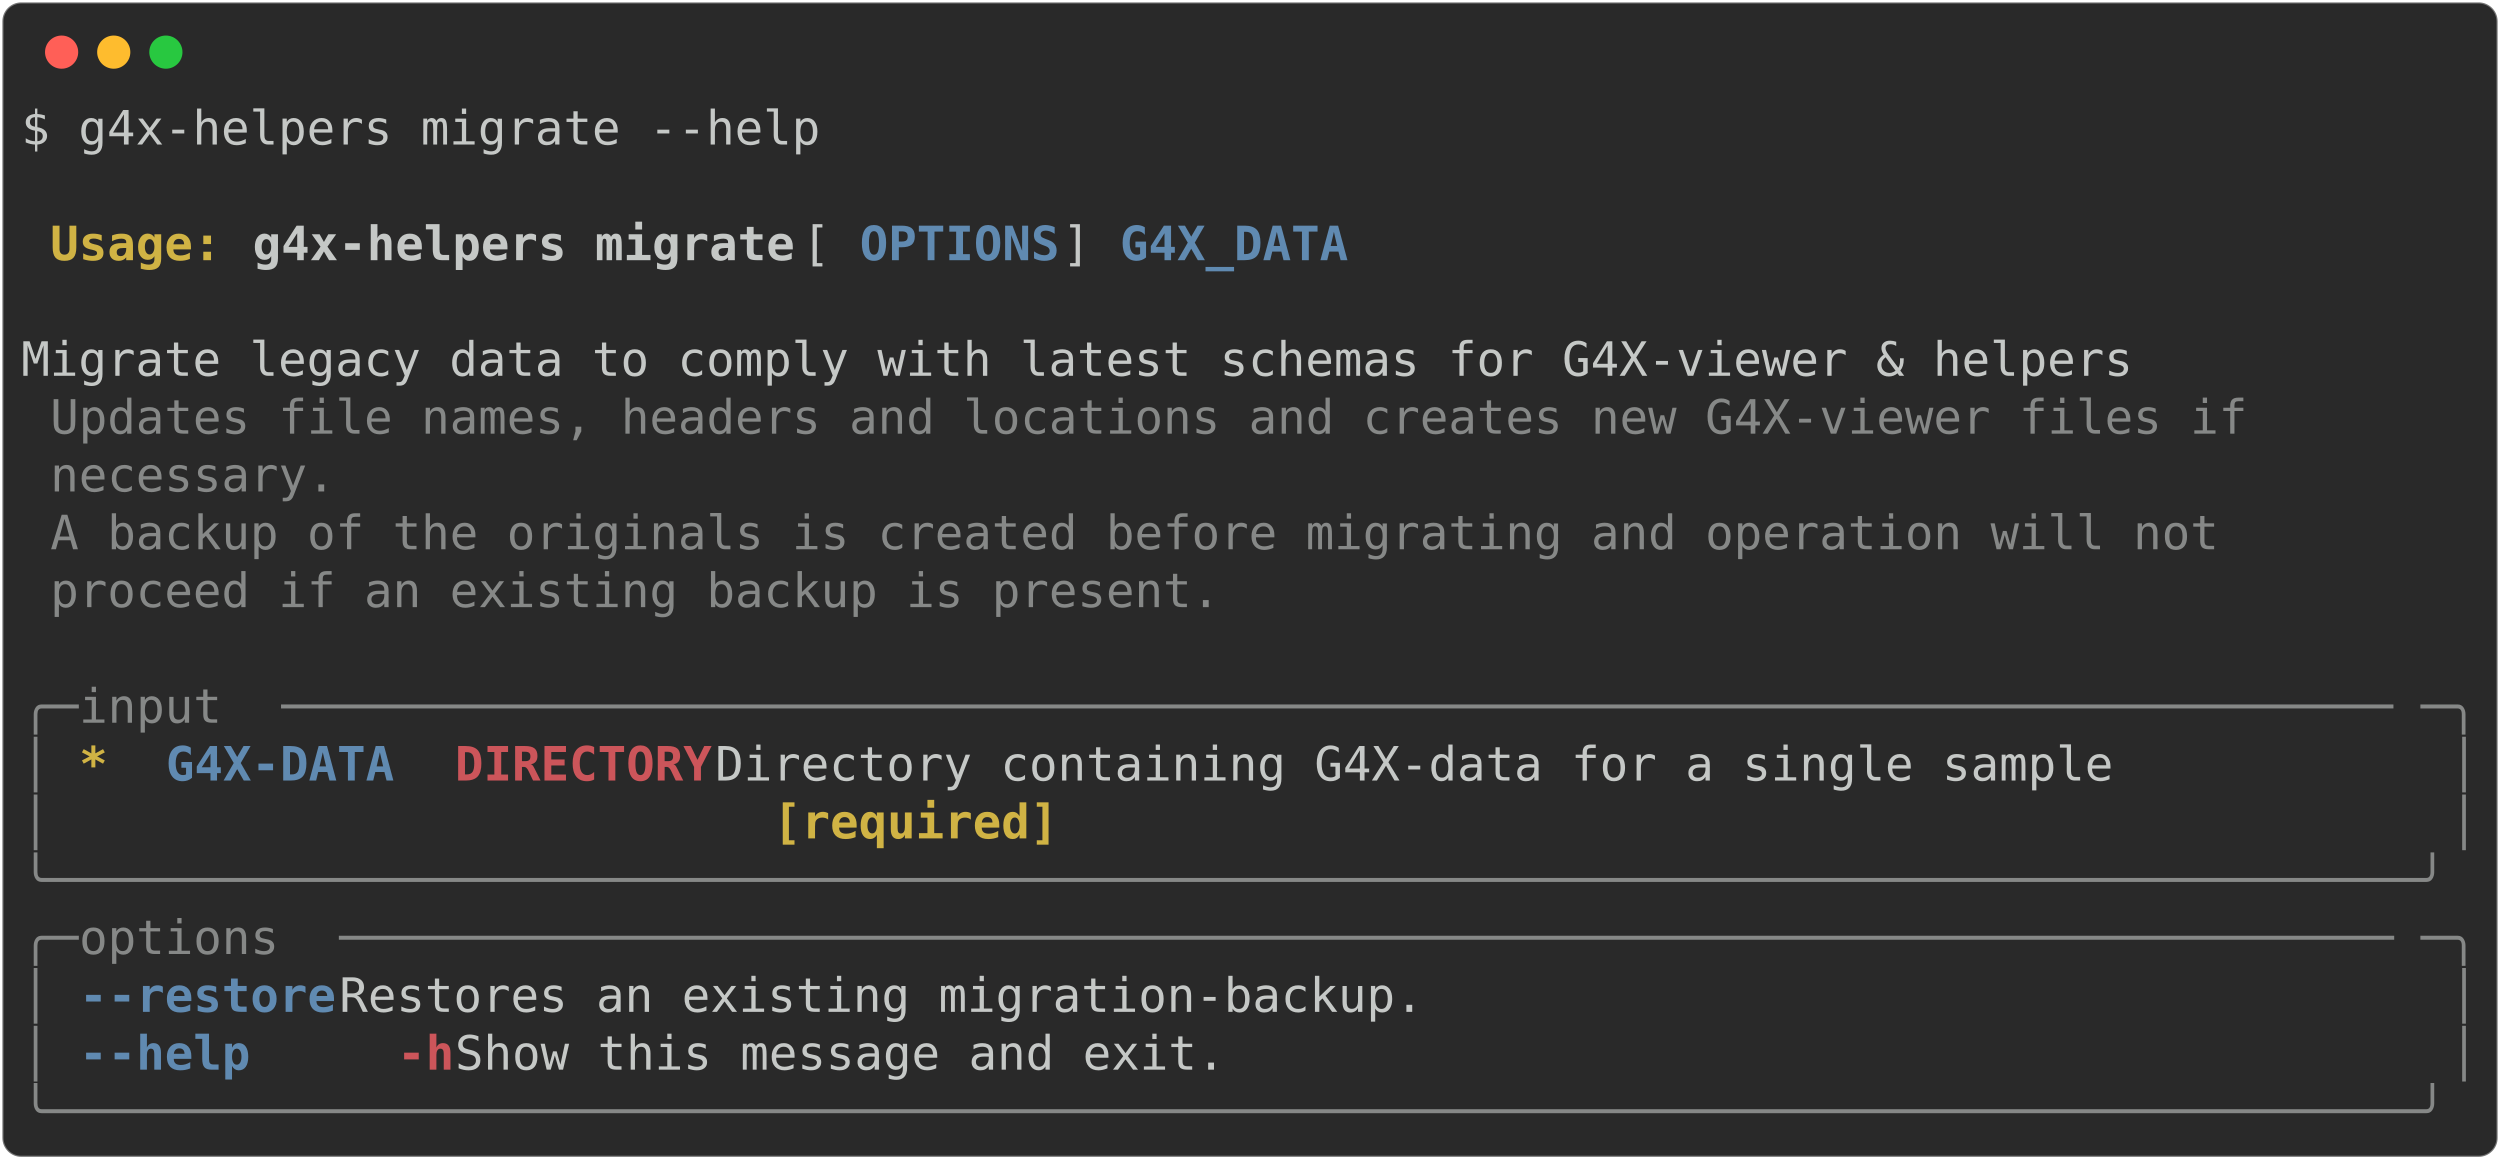
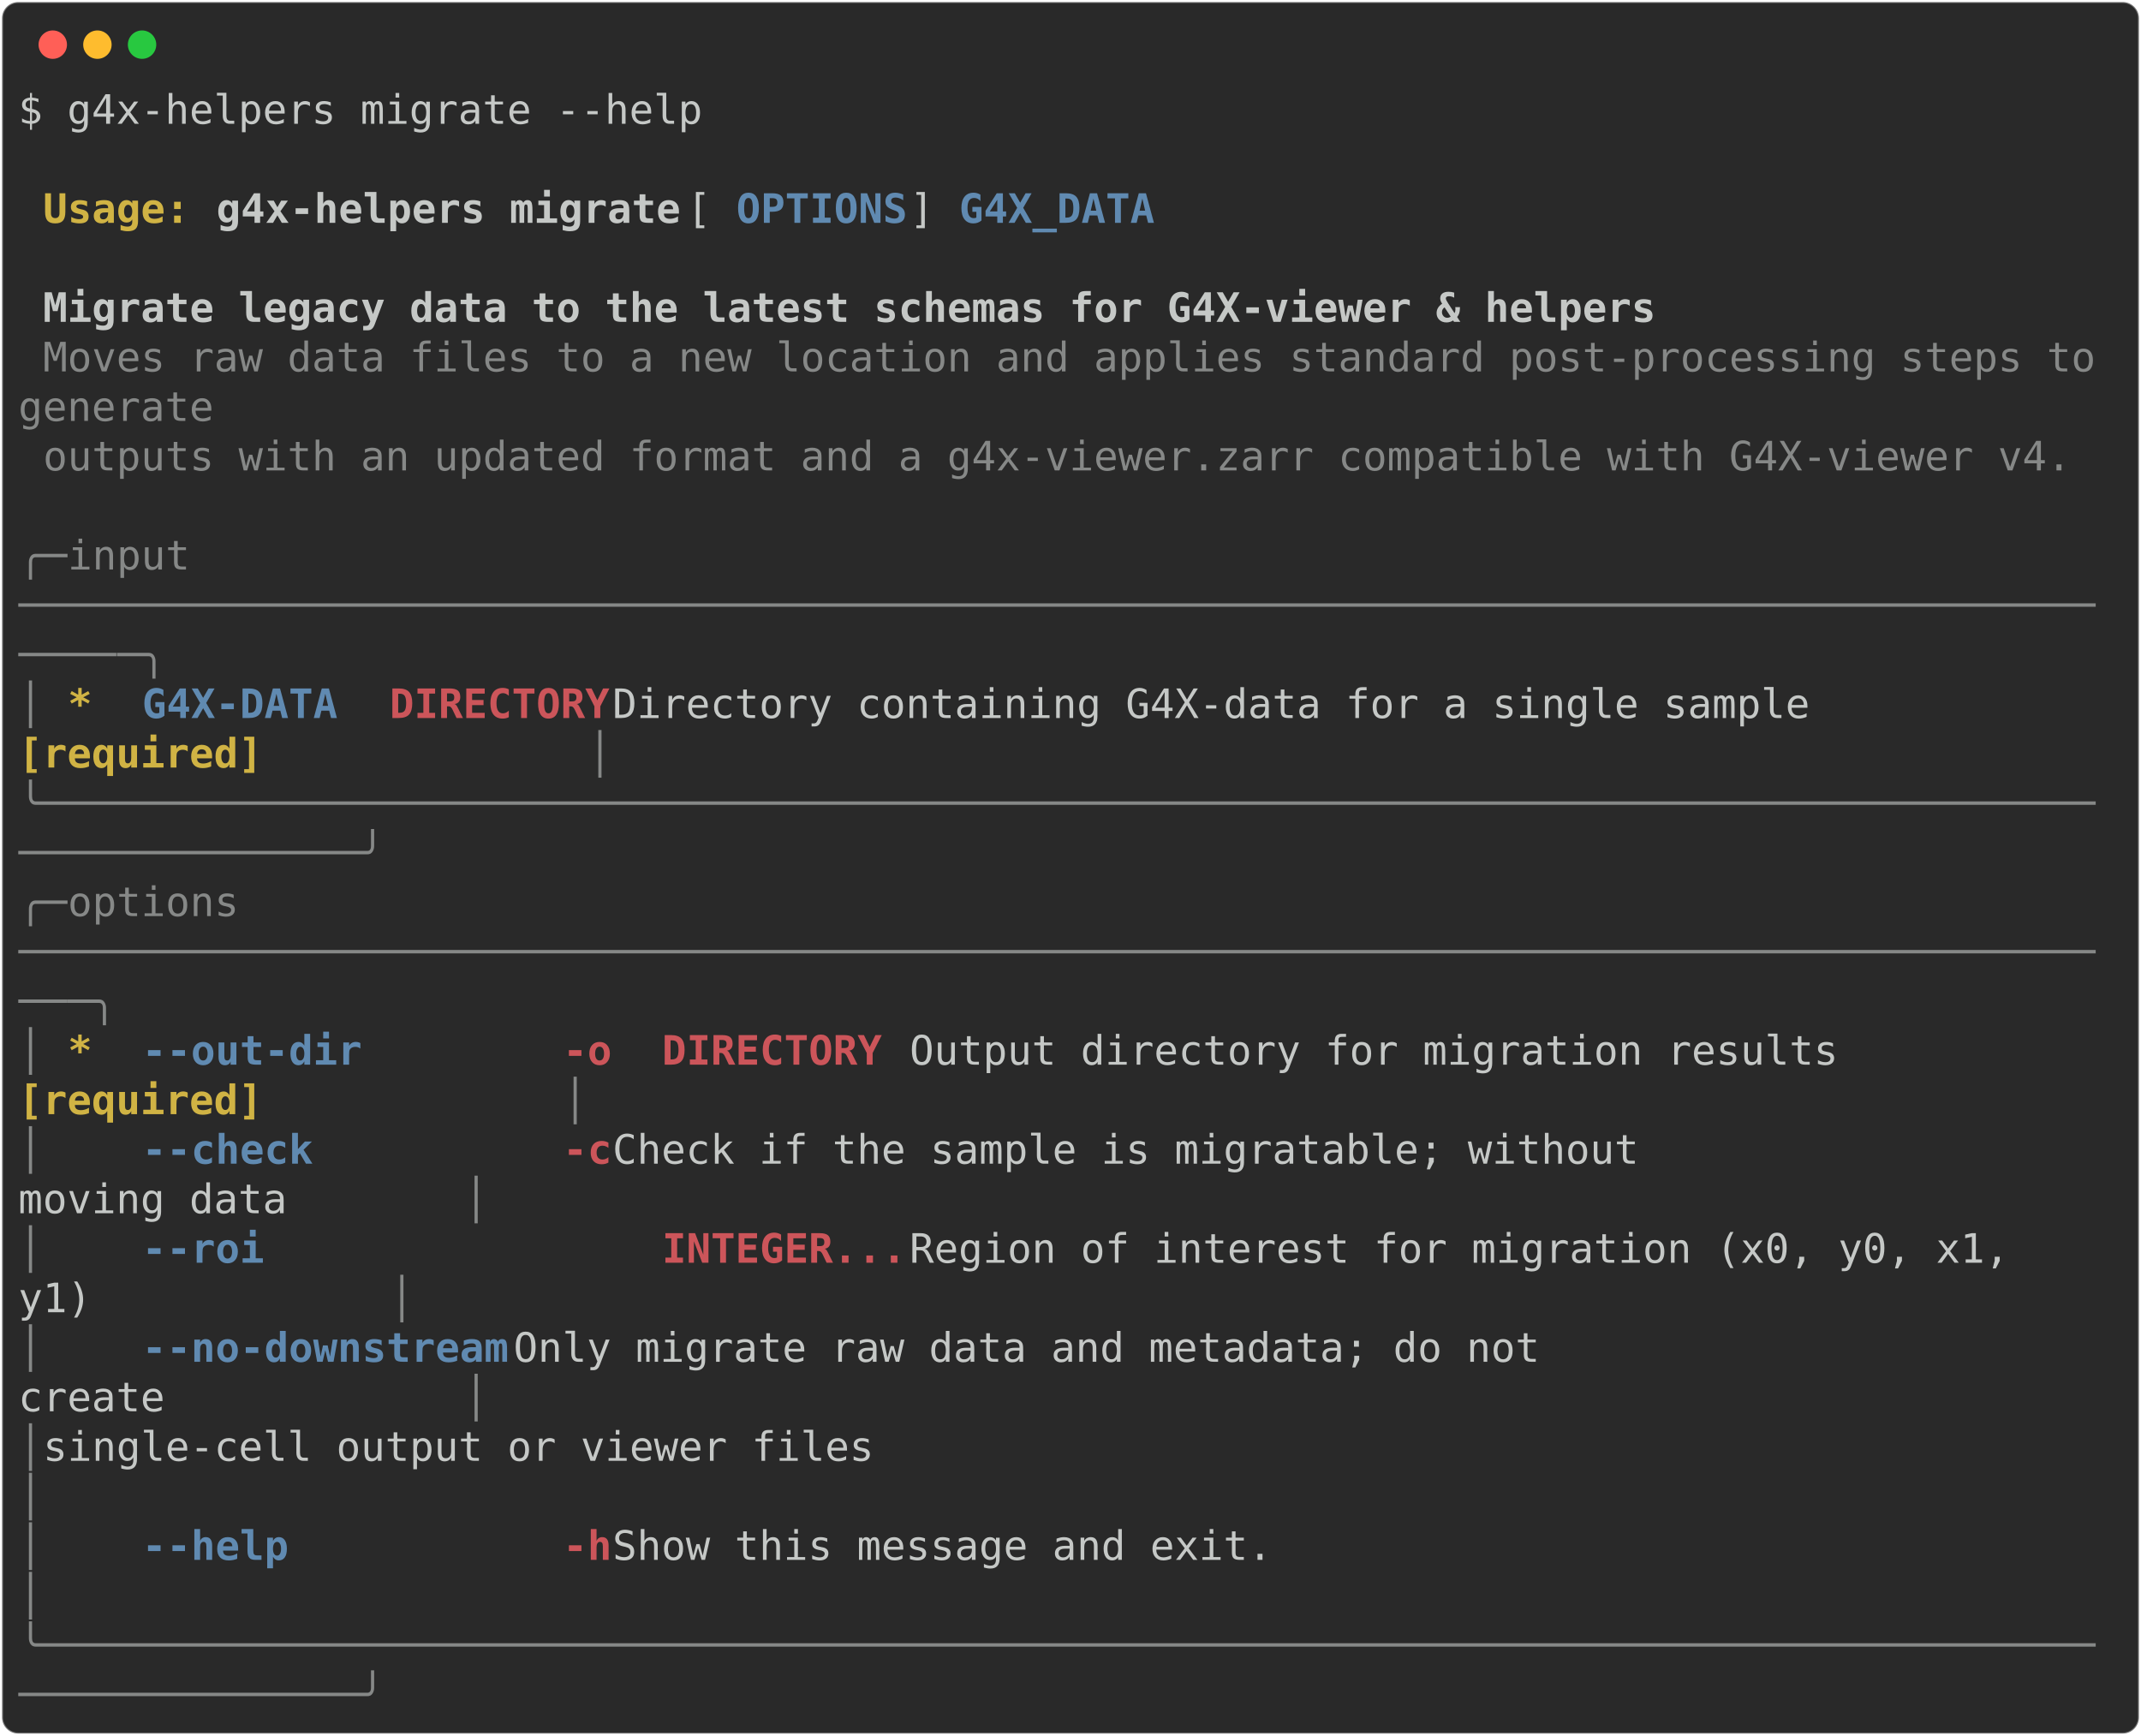
- <svg xmlns="http://www.w3.org/2000/svg" class="rich-terminal" viewBox="0 0 1055 489.2">
+ <svg xmlns="http://www.w3.org/2000/svg" class="rich-terminal" viewBox="0 0 1055 855.2">
  <style>

    @font-face {
        font-family: "Fira Code";
        src: local("FiraCode-Regular"),
                url("https://cdnjs.cloudflare.com/ajax/libs/firacode/6.2.0/woff2/FiraCode-Regular.woff2") format("woff2"),
                url("https://cdnjs.cloudflare.com/ajax/libs/firacode/6.2.0/woff/FiraCode-Regular.woff") format("woff");
        font-style: normal;
        font-weight: 400;
    }
    @font-face {
        font-family: "Fira Code";
        src: local("FiraCode-Bold"),
                url("https://cdnjs.cloudflare.com/ajax/libs/firacode/6.2.0/woff2/FiraCode-Bold.woff2") format("woff2"),
                url("https://cdnjs.cloudflare.com/ajax/libs/firacode/6.2.0/woff/FiraCode-Bold.woff") format("woff");
        font-style: bold;
        font-weight: 700;
    }

-     .terminal-3160042560-matrix {
+     .terminal-407572462-matrix {
        font-family: Fira Code, monospace;
        font-size: 20px;
        line-height: 24.4px;
        font-variant-east-asian: full-width;
    }

-     .terminal-3160042560-title {
+     .terminal-407572462-title {
        font-size: 18px;
        font-weight: bold;
        font-family: arial;
    }

-     .terminal-3160042560-r1 { fill: #c5c8c6 }
- .terminal-3160042560-r2 { fill: #d0b344;font-weight: bold }
- .terminal-3160042560-r3 { fill: #c5c8c6;font-weight: bold }
- .terminal-3160042560-r4 { fill: #608ab1;font-weight: bold }
- .terminal-3160042560-r5 { fill: #868887 }
- .terminal-3160042560-r6 { fill: #cc555a;font-weight: bold }
+     .terminal-407572462-r1 { fill: #c5c8c6 }
+ .terminal-407572462-r2 { fill: #d0b344;font-weight: bold }
+ .terminal-407572462-r3 { fill: #c5c8c6;font-weight: bold }
+ .terminal-407572462-r4 { fill: #608ab1;font-weight: bold }
+ .terminal-407572462-r5 { fill: #868887 }
+ .terminal-407572462-r6 { fill: #cc555a;font-weight: bold }
    </style>
  <defs>
-     <clipPath id="terminal-3160042560-clip-terminal">
-       <rect x="0" y="0" width="1036.0" height="438.2" />
-     </clipPath>
-     <clipPath id="terminal-3160042560-line-0">
+     <clipPath id="terminal-407572462-clip-terminal">
+       <rect x="0" y="0" width="1036.0" height="804.2" />
+     </clipPath>
+     <clipPath id="terminal-407572462-line-0">
      <rect x="0" y="1.5" width="1037" height="24.65" />
    </clipPath>
-     <clipPath id="terminal-3160042560-line-1">
+     <clipPath id="terminal-407572462-line-1">
      <rect x="0" y="25.9" width="1037" height="24.65" />
    </clipPath>
-     <clipPath id="terminal-3160042560-line-2">
+     <clipPath id="terminal-407572462-line-2">
      <rect x="0" y="50.3" width="1037" height="24.65" />
    </clipPath>
-     <clipPath id="terminal-3160042560-line-3">
+     <clipPath id="terminal-407572462-line-3">
      <rect x="0" y="74.7" width="1037" height="24.65" />
    </clipPath>
-     <clipPath id="terminal-3160042560-line-4">
+     <clipPath id="terminal-407572462-line-4">
      <rect x="0" y="99.1" width="1037" height="24.65" />
    </clipPath>
-     <clipPath id="terminal-3160042560-line-5">
+     <clipPath id="terminal-407572462-line-5">
      <rect x="0" y="123.5" width="1037" height="24.65" />
    </clipPath>
-     <clipPath id="terminal-3160042560-line-6">
+     <clipPath id="terminal-407572462-line-6">
      <rect x="0" y="147.9" width="1037" height="24.65" />
    </clipPath>
-     <clipPath id="terminal-3160042560-line-7">
+     <clipPath id="terminal-407572462-line-7">
      <rect x="0" y="172.3" width="1037" height="24.65" />
    </clipPath>
-     <clipPath id="terminal-3160042560-line-8">
+     <clipPath id="terminal-407572462-line-8">
      <rect x="0" y="196.7" width="1037" height="24.65" />
    </clipPath>
-     <clipPath id="terminal-3160042560-line-9">
+     <clipPath id="terminal-407572462-line-9">
      <rect x="0" y="221.1" width="1037" height="24.65" />
    </clipPath>
-     <clipPath id="terminal-3160042560-line-10">
+     <clipPath id="terminal-407572462-line-10">
      <rect x="0" y="245.5" width="1037" height="24.65" />
    </clipPath>
-     <clipPath id="terminal-3160042560-line-11">
+     <clipPath id="terminal-407572462-line-11">
      <rect x="0" y="269.9" width="1037" height="24.65" />
    </clipPath>
-     <clipPath id="terminal-3160042560-line-12">
+     <clipPath id="terminal-407572462-line-12">
      <rect x="0" y="294.3" width="1037" height="24.65" />
    </clipPath>
-     <clipPath id="terminal-3160042560-line-13">
+     <clipPath id="terminal-407572462-line-13">
      <rect x="0" y="318.7" width="1037" height="24.65" />
    </clipPath>
-     <clipPath id="terminal-3160042560-line-14">
+     <clipPath id="terminal-407572462-line-14">
      <rect x="0" y="343.1" width="1037" height="24.65" />
    </clipPath>
-     <clipPath id="terminal-3160042560-line-15">
+     <clipPath id="terminal-407572462-line-15">
      <rect x="0" y="367.5" width="1037" height="24.65" />
    </clipPath>
-     <clipPath id="terminal-3160042560-line-16">
+     <clipPath id="terminal-407572462-line-16">
      <rect x="0" y="391.9" width="1037" height="24.65" />
    </clipPath>
+     <clipPath id="terminal-407572462-line-17">
+       <rect x="0" y="416.3" width="1037" height="24.65" />
+     </clipPath>
+     <clipPath id="terminal-407572462-line-18">
+       <rect x="0" y="440.7" width="1037" height="24.65" />
+     </clipPath>
+     <clipPath id="terminal-407572462-line-19">
+       <rect x="0" y="465.1" width="1037" height="24.65" />
+     </clipPath>
+     <clipPath id="terminal-407572462-line-20">
+       <rect x="0" y="489.5" width="1037" height="24.65" />
+     </clipPath>
+     <clipPath id="terminal-407572462-line-21">
+       <rect x="0" y="513.9" width="1037" height="24.65" />
+     </clipPath>
+     <clipPath id="terminal-407572462-line-22">
+       <rect x="0" y="538.3" width="1037" height="24.65" />
+     </clipPath>
+     <clipPath id="terminal-407572462-line-23">
+       <rect x="0" y="562.7" width="1037" height="24.65" />
+     </clipPath>
+     <clipPath id="terminal-407572462-line-24">
+       <rect x="0" y="587.1" width="1037" height="24.65" />
+     </clipPath>
+     <clipPath id="terminal-407572462-line-25">
+       <rect x="0" y="611.5" width="1037" height="24.65" />
+     </clipPath>
+     <clipPath id="terminal-407572462-line-26">
+       <rect x="0" y="635.9" width="1037" height="24.65" />
+     </clipPath>
+     <clipPath id="terminal-407572462-line-27">
+       <rect x="0" y="660.3" width="1037" height="24.65" />
+     </clipPath>
+     <clipPath id="terminal-407572462-line-28">
+       <rect x="0" y="684.7" width="1037" height="24.65" />
+     </clipPath>
+     <clipPath id="terminal-407572462-line-29">
+       <rect x="0" y="709.1" width="1037" height="24.65" />
+     </clipPath>
+     <clipPath id="terminal-407572462-line-30">
+       <rect x="0" y="733.5" width="1037" height="24.65" />
+     </clipPath>
+     <clipPath id="terminal-407572462-line-31">
+       <rect x="0" y="757.9" width="1037" height="24.65" />
+     </clipPath>
  </defs>
-   <rect fill="#292929" stroke="rgba(255,255,255,0.35)" stroke-width="1" x="1" y="1" width="1053" height="487.2" rx="8" />
+   <rect fill="#292929" stroke="rgba(255,255,255,0.35)" stroke-width="1" x="1" y="1" width="1053" height="853.2" rx="8" />
  <g transform="translate(26,22)">
    <circle cx="0" cy="0" r="7" fill="#ff5f57" />
    <circle cx="22" cy="0" r="7" fill="#febc2e" />
    <circle cx="44" cy="0" r="7" fill="#28c840" />
  </g>
-   <g transform="translate(9, 41)" clip-path="url(#terminal-3160042560-clip-terminal)">
-     <g class="terminal-3160042560-matrix">
-       <text class="terminal-3160042560-r1" x="0" y="20" textLength="341.6" clip-path="url(#terminal-3160042560-line-0)">$ g4x-helpers migrate --help</text>
-       <text class="terminal-3160042560-r1" x="1037" y="20" textLength="12.2" clip-path="url(#terminal-3160042560-line-0)">
- </text>
-       <text class="terminal-3160042560-r1" x="1037" y="44.4" textLength="12.2" clip-path="url(#terminal-3160042560-line-1)">
- </text>
-       <text class="terminal-3160042560-r2" x="12.2" y="68.8" textLength="73.2" clip-path="url(#terminal-3160042560-line-2)">Usage:</text>
-       <text class="terminal-3160042560-r3" x="97.6" y="68.8" textLength="231.8" clip-path="url(#terminal-3160042560-line-2)">g4x-helpers migrate</text>
-       <text class="terminal-3160042560-r1" x="329.4" y="68.8" textLength="24.4" clip-path="url(#terminal-3160042560-line-2)"> [</text>
-       <text class="terminal-3160042560-r4" x="353.8" y="68.8" textLength="85.4" clip-path="url(#terminal-3160042560-line-2)">OPTIONS</text>
-       <text class="terminal-3160042560-r1" x="439.2" y="68.8" textLength="24.4" clip-path="url(#terminal-3160042560-line-2)">] </text>
-       <text class="terminal-3160042560-r4" x="463.6" y="68.8" textLength="97.6" clip-path="url(#terminal-3160042560-line-2)">G4X_DATA</text>
-       <text class="terminal-3160042560-r1" x="1037" y="68.8" textLength="12.2" clip-path="url(#terminal-3160042560-line-2)">
- </text>
-       <text class="terminal-3160042560-r1" x="1037" y="93.2" textLength="12.2" clip-path="url(#terminal-3160042560-line-3)">
- </text>
-       <text class="terminal-3160042560-r1" x="0" y="117.6" textLength="1037" clip-path="url(#terminal-3160042560-line-4)"> Migrate legacy data to comply with latest schemas for G4X-viewer &amp; helpers          </text>
-       <text class="terminal-3160042560-r1" x="1037" y="117.6" textLength="12.2" clip-path="url(#terminal-3160042560-line-4)">
- </text>
-       <text class="terminal-3160042560-r5" x="12.2" y="142" textLength="951.6" clip-path="url(#terminal-3160042560-line-5)">Updates file names, headers and locations and creates new G4X-viewer files if </text>
-       <text class="terminal-3160042560-r1" x="1037" y="142" textLength="12.2" clip-path="url(#terminal-3160042560-line-5)">
- </text>
-       <text class="terminal-3160042560-r5" x="12.2" y="166.4" textLength="122" clip-path="url(#terminal-3160042560-line-6)">necessary.</text>
-       <text class="terminal-3160042560-r1" x="1037" y="166.4" textLength="12.2" clip-path="url(#terminal-3160042560-line-6)">
- </text>
-       <text class="terminal-3160042560-r5" x="12.2" y="190.8" textLength="939.4" clip-path="url(#terminal-3160042560-line-7)">A backup of the originals is created before migrating and operation will not </text>
-       <text class="terminal-3160042560-r1" x="1037" y="190.8" textLength="12.2" clip-path="url(#terminal-3160042560-line-7)">
- </text>
-       <text class="terminal-3160042560-r5" x="12.2" y="215.2" textLength="500.2" clip-path="url(#terminal-3160042560-line-8)">proceed if an existing backup is present.</text>
-       <text class="terminal-3160042560-r1" x="1037" y="215.2" textLength="12.2" clip-path="url(#terminal-3160042560-line-8)">
- </text>
-       <text class="terminal-3160042560-r1" x="1037" y="239.6" textLength="12.2" clip-path="url(#terminal-3160042560-line-9)">
- </text>
-       <text class="terminal-3160042560-r5" x="0" y="264" textLength="24.4" clip-path="url(#terminal-3160042560-line-10)">╭─</text>
-       <text class="terminal-3160042560-r5" x="24.4" y="264" textLength="85.4" clip-path="url(#terminal-3160042560-line-10)"> input </text>
-       <text class="terminal-3160042560-r5" x="109.8" y="264" textLength="902.8" clip-path="url(#terminal-3160042560-line-10)">──────────────────────────────────────────────────────────────────────────</text>
-       <text class="terminal-3160042560-r5" x="1012.6" y="264" textLength="24.4" clip-path="url(#terminal-3160042560-line-10)">─╮</text>
-       <text class="terminal-3160042560-r1" x="1037" y="264" textLength="12.2" clip-path="url(#terminal-3160042560-line-10)">
- </text>
-       <text class="terminal-3160042560-r5" x="0" y="288.4" textLength="12.2" clip-path="url(#terminal-3160042560-line-11)">│</text>
-       <text class="terminal-3160042560-r2" x="24.4" y="288.4" textLength="12.2" clip-path="url(#terminal-3160042560-line-11)">*</text>
-       <text class="terminal-3160042560-r4" x="61" y="288.4" textLength="97.6" clip-path="url(#terminal-3160042560-line-11)">G4X-DATA</text>
-       <text class="terminal-3160042560-r6" x="183" y="288.4" textLength="109.8" clip-path="url(#terminal-3160042560-line-11)">DIRECTORY</text>
-       <text class="terminal-3160042560-r1" x="292.8" y="288.4" textLength="732" clip-path="url(#terminal-3160042560-line-11)">  Directory containing G4X-data for a single sample         </text>
-       <text class="terminal-3160042560-r5" x="1024.8" y="288.4" textLength="12.2" clip-path="url(#terminal-3160042560-line-11)">│</text>
-       <text class="terminal-3160042560-r1" x="1037" y="288.4" textLength="12.2" clip-path="url(#terminal-3160042560-line-11)">
- </text>
-       <text class="terminal-3160042560-r5" x="0" y="312.8" textLength="12.2" clip-path="url(#terminal-3160042560-line-12)">│</text>
-       <text class="terminal-3160042560-r2" x="317.2" y="312.8" textLength="122" clip-path="url(#terminal-3160042560-line-12)">[required]</text>
-       <text class="terminal-3160042560-r5" x="1024.8" y="312.8" textLength="12.2" clip-path="url(#terminal-3160042560-line-12)">│</text>
-       <text class="terminal-3160042560-r1" x="1037" y="312.8" textLength="12.2" clip-path="url(#terminal-3160042560-line-12)">
- </text>
-       <text class="terminal-3160042560-r5" x="0" y="337.2" textLength="1037" clip-path="url(#terminal-3160042560-line-13)">╰───────────────────────────────────────────────────────────────────────────────────╯</text>
-       <text class="terminal-3160042560-r1" x="1037" y="337.2" textLength="12.2" clip-path="url(#terminal-3160042560-line-13)">
- </text>
-       <text class="terminal-3160042560-r5" x="0" y="361.6" textLength="24.4" clip-path="url(#terminal-3160042560-line-14)">╭─</text>
-       <text class="terminal-3160042560-r5" x="24.4" y="361.6" textLength="109.8" clip-path="url(#terminal-3160042560-line-14)"> options </text>
-       <text class="terminal-3160042560-r5" x="134.2" y="361.6" textLength="878.4" clip-path="url(#terminal-3160042560-line-14)">────────────────────────────────────────────────────────────────────────</text>
-       <text class="terminal-3160042560-r5" x="1012.6" y="361.6" textLength="24.4" clip-path="url(#terminal-3160042560-line-14)">─╮</text>
-       <text class="terminal-3160042560-r1" x="1037" y="361.6" textLength="12.2" clip-path="url(#terminal-3160042560-line-14)">
- </text>
-       <text class="terminal-3160042560-r5" x="0" y="386" textLength="12.2" clip-path="url(#terminal-3160042560-line-15)">│</text>
-       <text class="terminal-3160042560-r4" x="24.4" y="386" textLength="109.8" clip-path="url(#terminal-3160042560-line-15)">--restore</text>
-       <text class="terminal-3160042560-r1" x="134.2" y="386" textLength="890.6" clip-path="url(#terminal-3160042560-line-15)">      Restores an existing migration-backup.                             </text>
-       <text class="terminal-3160042560-r5" x="1024.8" y="386" textLength="12.2" clip-path="url(#terminal-3160042560-line-15)">│</text>
-       <text class="terminal-3160042560-r1" x="1037" y="386" textLength="12.2" clip-path="url(#terminal-3160042560-line-15)">
- </text>
-       <text class="terminal-3160042560-r5" x="0" y="410.4" textLength="12.2" clip-path="url(#terminal-3160042560-line-16)">│</text>
-       <text class="terminal-3160042560-r4" x="24.4" y="410.4" textLength="109.8" clip-path="url(#terminal-3160042560-line-16)">--help   </text>
-       <text class="terminal-3160042560-r6" x="158.6" y="410.4" textLength="24.4" clip-path="url(#terminal-3160042560-line-16)">-h</text>
-       <text class="terminal-3160042560-r1" x="183" y="410.4" textLength="841.8" clip-path="url(#terminal-3160042560-line-16)">  Show this message and exit.                                        </text>
-       <text class="terminal-3160042560-r5" x="1024.8" y="410.4" textLength="12.2" clip-path="url(#terminal-3160042560-line-16)">│</text>
-       <text class="terminal-3160042560-r1" x="1037" y="410.4" textLength="12.2" clip-path="url(#terminal-3160042560-line-16)">
- </text>
-       <text class="terminal-3160042560-r5" x="0" y="434.8" textLength="1037" clip-path="url(#terminal-3160042560-line-17)">╰───────────────────────────────────────────────────────────────────────────────────╯</text>
-       <text class="terminal-3160042560-r1" x="1037" y="434.8" textLength="12.2" clip-path="url(#terminal-3160042560-line-17)">
+   <g transform="translate(9, 41)" clip-path="url(#terminal-407572462-clip-terminal)">
+     <g class="terminal-407572462-matrix">
+       <text class="terminal-407572462-r1" x="0" y="20" textLength="341.6" clip-path="url(#terminal-407572462-line-0)">$ g4x-helpers migrate --help</text>
+       <text class="terminal-407572462-r1" x="1037" y="20" textLength="12.2" clip-path="url(#terminal-407572462-line-0)">
+ </text>
+       <text class="terminal-407572462-r1" x="1037" y="44.4" textLength="12.2" clip-path="url(#terminal-407572462-line-1)">
+ </text>
+       <text class="terminal-407572462-r2" x="12.2" y="68.8" textLength="73.2" clip-path="url(#terminal-407572462-line-2)">Usage:</text>
+       <text class="terminal-407572462-r3" x="97.6" y="68.8" textLength="231.8" clip-path="url(#terminal-407572462-line-2)">g4x-helpers migrate</text>
+       <text class="terminal-407572462-r1" x="329.4" y="68.8" textLength="24.4" clip-path="url(#terminal-407572462-line-2)"> [</text>
+       <text class="terminal-407572462-r4" x="353.8" y="68.8" textLength="85.4" clip-path="url(#terminal-407572462-line-2)">OPTIONS</text>
+       <text class="terminal-407572462-r1" x="439.2" y="68.8" textLength="24.4" clip-path="url(#terminal-407572462-line-2)">] </text>
+       <text class="terminal-407572462-r4" x="463.6" y="68.8" textLength="97.6" clip-path="url(#terminal-407572462-line-2)">G4X_DATA</text>
+       <text class="terminal-407572462-r1" x="1037" y="68.8" textLength="12.2" clip-path="url(#terminal-407572462-line-2)">
+ </text>
+       <text class="terminal-407572462-r1" x="1037" y="93.2" textLength="12.2" clip-path="url(#terminal-407572462-line-3)">
+ </text>
+       <text class="terminal-407572462-r3" x="12.2" y="117.6" textLength="805.2" clip-path="url(#terminal-407572462-line-4)">Migrate legacy data to the latest schemas for G4X-viewer &amp; helpers</text>
+       <text class="terminal-407572462-r1" x="1037" y="117.6" textLength="12.2" clip-path="url(#terminal-407572462-line-4)">
+ </text>
+       <text class="terminal-407572462-r5" x="12.2" y="142" textLength="1024.8" clip-path="url(#terminal-407572462-line-5)">Moves raw data files to a new location and applies standard post-processing steps to</text>
+       <text class="terminal-407572462-r1" x="1037" y="142" textLength="12.2" clip-path="url(#terminal-407572462-line-5)">
+ </text>
+       <text class="terminal-407572462-r5" x="0" y="166.4" textLength="109.8" clip-path="url(#terminal-407572462-line-6)">generate </text>
+       <text class="terminal-407572462-r1" x="1037" y="166.4" textLength="12.2" clip-path="url(#terminal-407572462-line-6)">
+ </text>
+       <text class="terminal-407572462-r5" x="12.2" y="190.8" textLength="1012.6" clip-path="url(#terminal-407572462-line-7)">outputs with an updated format and a g4x-viewer.zarr compatible with G4X-viewer v4.</text>
+       <text class="terminal-407572462-r1" x="1037" y="190.8" textLength="12.2" clip-path="url(#terminal-407572462-line-7)">
+ </text>
+       <text class="terminal-407572462-r1" x="1037" y="215.2" textLength="12.2" clip-path="url(#terminal-407572462-line-8)">
+ </text>
+       <text class="terminal-407572462-r5" x="0" y="239.6" textLength="24.4" clip-path="url(#terminal-407572462-line-9)">╭─</text>
+       <text class="terminal-407572462-r5" x="24.4" y="239.6" textLength="85.4" clip-path="url(#terminal-407572462-line-9)"> input </text>
+       <text class="terminal-407572462-r1" x="1037" y="239.6" textLength="12.2" clip-path="url(#terminal-407572462-line-9)">
+ </text>
+       <text class="terminal-407572462-r5" x="0" y="264" textLength="1037" clip-path="url(#terminal-407572462-line-10)">─────────────────────────────────────────────────────────────────────────────────────</text>
+       <text class="terminal-407572462-r1" x="1037" y="264" textLength="12.2" clip-path="url(#terminal-407572462-line-10)">
+ </text>
+       <text class="terminal-407572462-r5" x="0" y="288.4" textLength="48.8" clip-path="url(#terminal-407572462-line-11)">────</text>
+       <text class="terminal-407572462-r5" x="48.8" y="288.4" textLength="24.4" clip-path="url(#terminal-407572462-line-11)">─╮</text>
+       <text class="terminal-407572462-r1" x="1037" y="288.4" textLength="12.2" clip-path="url(#terminal-407572462-line-11)">
+ </text>
+       <text class="terminal-407572462-r5" x="0" y="312.8" textLength="12.2" clip-path="url(#terminal-407572462-line-12)">│</text>
+       <text class="terminal-407572462-r2" x="24.4" y="312.8" textLength="12.2" clip-path="url(#terminal-407572462-line-12)">*</text>
+       <text class="terminal-407572462-r4" x="61" y="312.8" textLength="97.6" clip-path="url(#terminal-407572462-line-12)">G4X-DATA</text>
+       <text class="terminal-407572462-r6" x="183" y="312.8" textLength="109.8" clip-path="url(#terminal-407572462-line-12)">DIRECTORY</text>
+       <text class="terminal-407572462-r1" x="292.8" y="312.8" textLength="634.4" clip-path="url(#terminal-407572462-line-12)">  Directory containing G4X-data for a single sample </text>
+       <text class="terminal-407572462-r1" x="1037" y="312.8" textLength="12.2" clip-path="url(#terminal-407572462-line-12)">
+ </text>
+       <text class="terminal-407572462-r2" x="0" y="337.2" textLength="122" clip-path="url(#terminal-407572462-line-13)">[required]</text>
+       <text class="terminal-407572462-r5" x="280.6" y="337.2" textLength="12.2" clip-path="url(#terminal-407572462-line-13)">│</text>
+       <text class="terminal-407572462-r1" x="1037" y="337.2" textLength="12.2" clip-path="url(#terminal-407572462-line-13)">
+ </text>
+       <text class="terminal-407572462-r5" x="0" y="361.6" textLength="1037" clip-path="url(#terminal-407572462-line-14)">╰────────────────────────────────────────────────────────────────────────────────────</text>
+       <text class="terminal-407572462-r1" x="1037" y="361.6" textLength="12.2" clip-path="url(#terminal-407572462-line-14)">
+ </text>
+       <text class="terminal-407572462-r5" x="0" y="386" textLength="183" clip-path="url(#terminal-407572462-line-15)">──────────────╯</text>
+       <text class="terminal-407572462-r1" x="1037" y="386" textLength="12.2" clip-path="url(#terminal-407572462-line-15)">
+ </text>
+       <text class="terminal-407572462-r5" x="0" y="410.4" textLength="24.4" clip-path="url(#terminal-407572462-line-16)">╭─</text>
+       <text class="terminal-407572462-r5" x="24.4" y="410.4" textLength="109.8" clip-path="url(#terminal-407572462-line-16)"> options </text>
+       <text class="terminal-407572462-r1" x="1037" y="410.4" textLength="12.2" clip-path="url(#terminal-407572462-line-16)">
+ </text>
+       <text class="terminal-407572462-r5" x="0" y="434.8" textLength="1037" clip-path="url(#terminal-407572462-line-17)">─────────────────────────────────────────────────────────────────────────────────────</text>
+       <text class="terminal-407572462-r1" x="1037" y="434.8" textLength="12.2" clip-path="url(#terminal-407572462-line-17)">
+ </text>
+       <text class="terminal-407572462-r5" x="0" y="459.2" textLength="24.4" clip-path="url(#terminal-407572462-line-18)">──</text>
+       <text class="terminal-407572462-r5" x="24.4" y="459.2" textLength="24.4" clip-path="url(#terminal-407572462-line-18)">─╮</text>
+       <text class="terminal-407572462-r1" x="1037" y="459.2" textLength="12.2" clip-path="url(#terminal-407572462-line-18)">
+ </text>
+       <text class="terminal-407572462-r5" x="0" y="483.6" textLength="12.2" clip-path="url(#terminal-407572462-line-19)">│</text>
+       <text class="terminal-407572462-r2" x="24.4" y="483.6" textLength="12.2" clip-path="url(#terminal-407572462-line-19)">*</text>
+       <text class="terminal-407572462-r4" x="61" y="483.6" textLength="183" clip-path="url(#terminal-407572462-line-19)">--out-dir      </text>
+       <text class="terminal-407572462-r6" x="268.4" y="483.6" textLength="24.4" clip-path="url(#terminal-407572462-line-19)">-o</text>
+       <text class="terminal-407572462-r6" x="317.2" y="483.6" textLength="122" clip-path="url(#terminal-407572462-line-19)">DIRECTORY </text>
+       <text class="terminal-407572462-r1" x="439.2" y="483.6" textLength="500.2" clip-path="url(#terminal-407572462-line-19)">  Output directory for migration results </text>
+       <text class="terminal-407572462-r1" x="1037" y="483.6" textLength="12.2" clip-path="url(#terminal-407572462-line-19)">
+ </text>
+       <text class="terminal-407572462-r2" x="0" y="508" textLength="122" clip-path="url(#terminal-407572462-line-20)">[required]</text>
+       <text class="terminal-407572462-r5" x="268.4" y="508" textLength="12.2" clip-path="url(#terminal-407572462-line-20)">│</text>
+       <text class="terminal-407572462-r1" x="1037" y="508" textLength="12.2" clip-path="url(#terminal-407572462-line-20)">
+ </text>
+       <text class="terminal-407572462-r5" x="0" y="532.4" textLength="12.2" clip-path="url(#terminal-407572462-line-21)">│</text>
+       <text class="terminal-407572462-r4" x="61" y="532.4" textLength="183" clip-path="url(#terminal-407572462-line-21)">--check        </text>
+       <text class="terminal-407572462-r6" x="268.4" y="532.4" textLength="24.4" clip-path="url(#terminal-407572462-line-21)">-c</text>
+       <text class="terminal-407572462-r1" x="292.8" y="532.4" textLength="695.4" clip-path="url(#terminal-407572462-line-21)">              Check if the sample is migratable; without </text>
+       <text class="terminal-407572462-r1" x="1037" y="532.4" textLength="12.2" clip-path="url(#terminal-407572462-line-21)">
+ </text>
+       <text class="terminal-407572462-r1" x="0" y="556.8" textLength="219.6" clip-path="url(#terminal-407572462-line-22)">moving data       </text>
+       <text class="terminal-407572462-r5" x="219.6" y="556.8" textLength="12.2" clip-path="url(#terminal-407572462-line-22)">│</text>
+       <text class="terminal-407572462-r1" x="1037" y="556.8" textLength="12.2" clip-path="url(#terminal-407572462-line-22)">
+ </text>
+       <text class="terminal-407572462-r5" x="0" y="581.2" textLength="12.2" clip-path="url(#terminal-407572462-line-23)">│</text>
+       <text class="terminal-407572462-r4" x="61" y="581.2" textLength="183" clip-path="url(#terminal-407572462-line-23)">--roi          </text>
+       <text class="terminal-407572462-r6" x="317.2" y="581.2" textLength="122" clip-path="url(#terminal-407572462-line-23)">INTEGER...</text>
+       <text class="terminal-407572462-r1" x="439.2" y="581.2" textLength="585.6" clip-path="url(#terminal-407572462-line-23)">  Region of interest for migration (x0, y0, x1, </text>
+       <text class="terminal-407572462-r1" x="1037" y="581.2" textLength="12.2" clip-path="url(#terminal-407572462-line-23)">
+ </text>
+       <text class="terminal-407572462-r1" x="0" y="605.6" textLength="183" clip-path="url(#terminal-407572462-line-24)">y1)            </text>
+       <text class="terminal-407572462-r5" x="183" y="605.6" textLength="12.2" clip-path="url(#terminal-407572462-line-24)">│</text>
+       <text class="terminal-407572462-r1" x="1037" y="605.6" textLength="12.2" clip-path="url(#terminal-407572462-line-24)">
+ </text>
+       <text class="terminal-407572462-r5" x="0" y="630" textLength="12.2" clip-path="url(#terminal-407572462-line-25)">│</text>
+       <text class="terminal-407572462-r4" x="61" y="630" textLength="183" clip-path="url(#terminal-407572462-line-25)">--no-downstream</text>
+       <text class="terminal-407572462-r1" x="244" y="630" textLength="744.2" clip-path="url(#terminal-407572462-line-25)">                  Only migrate raw data and metadata; do not </text>
+       <text class="terminal-407572462-r1" x="1037" y="630" textLength="12.2" clip-path="url(#terminal-407572462-line-25)">
+ </text>
+       <text class="terminal-407572462-r1" x="0" y="654.4" textLength="219.6" clip-path="url(#terminal-407572462-line-26)">create            </text>
+       <text class="terminal-407572462-r5" x="219.6" y="654.4" textLength="12.2" clip-path="url(#terminal-407572462-line-26)">│</text>
+       <text class="terminal-407572462-r1" x="1037" y="654.4" textLength="12.2" clip-path="url(#terminal-407572462-line-26)">
+ </text>
+       <text class="terminal-407572462-r5" x="0" y="678.8" textLength="12.2" clip-path="url(#terminal-407572462-line-27)">│</text>
+       <text class="terminal-407572462-r1" x="12.2" y="678.8" textLength="1024.8" clip-path="url(#terminal-407572462-line-27)">                                     single-cell output or viewer files             </text>
+       <text class="terminal-407572462-r1" x="1037" y="678.8" textLength="12.2" clip-path="url(#terminal-407572462-line-27)">
+ </text>
+       <text class="terminal-407572462-r5" x="0" y="703.2" textLength="12.2" clip-path="url(#terminal-407572462-line-28)">│</text>
+       <text class="terminal-407572462-r1" x="1037" y="703.2" textLength="12.2" clip-path="url(#terminal-407572462-line-28)">
+ </text>
+       <text class="terminal-407572462-r5" x="0" y="727.6" textLength="12.2" clip-path="url(#terminal-407572462-line-29)">│</text>
+       <text class="terminal-407572462-r4" x="61" y="727.6" textLength="183" clip-path="url(#terminal-407572462-line-29)">--help         </text>
+       <text class="terminal-407572462-r6" x="268.4" y="727.6" textLength="24.4" clip-path="url(#terminal-407572462-line-29)">-h</text>
+       <text class="terminal-407572462-r1" x="292.8" y="727.6" textLength="744.2" clip-path="url(#terminal-407572462-line-29)">              Show this message and exit.                    </text>
+       <text class="terminal-407572462-r1" x="1037" y="727.6" textLength="12.2" clip-path="url(#terminal-407572462-line-29)">
+ </text>
+       <text class="terminal-407572462-r5" x="0" y="752" textLength="12.2" clip-path="url(#terminal-407572462-line-30)">│</text>
+       <text class="terminal-407572462-r1" x="1037" y="752" textLength="12.2" clip-path="url(#terminal-407572462-line-30)">
+ </text>
+       <text class="terminal-407572462-r5" x="0" y="776.4" textLength="1037" clip-path="url(#terminal-407572462-line-31)">╰────────────────────────────────────────────────────────────────────────────────────</text>
+       <text class="terminal-407572462-r1" x="1037" y="776.4" textLength="12.2" clip-path="url(#terminal-407572462-line-31)">
+ </text>
+       <text class="terminal-407572462-r5" x="0" y="800.8" textLength="183" clip-path="url(#terminal-407572462-line-32)">──────────────╯</text>
+       <text class="terminal-407572462-r1" x="1037" y="800.8" textLength="12.2" clip-path="url(#terminal-407572462-line-32)">
</text>
    </g>
  </g>
</svg>
